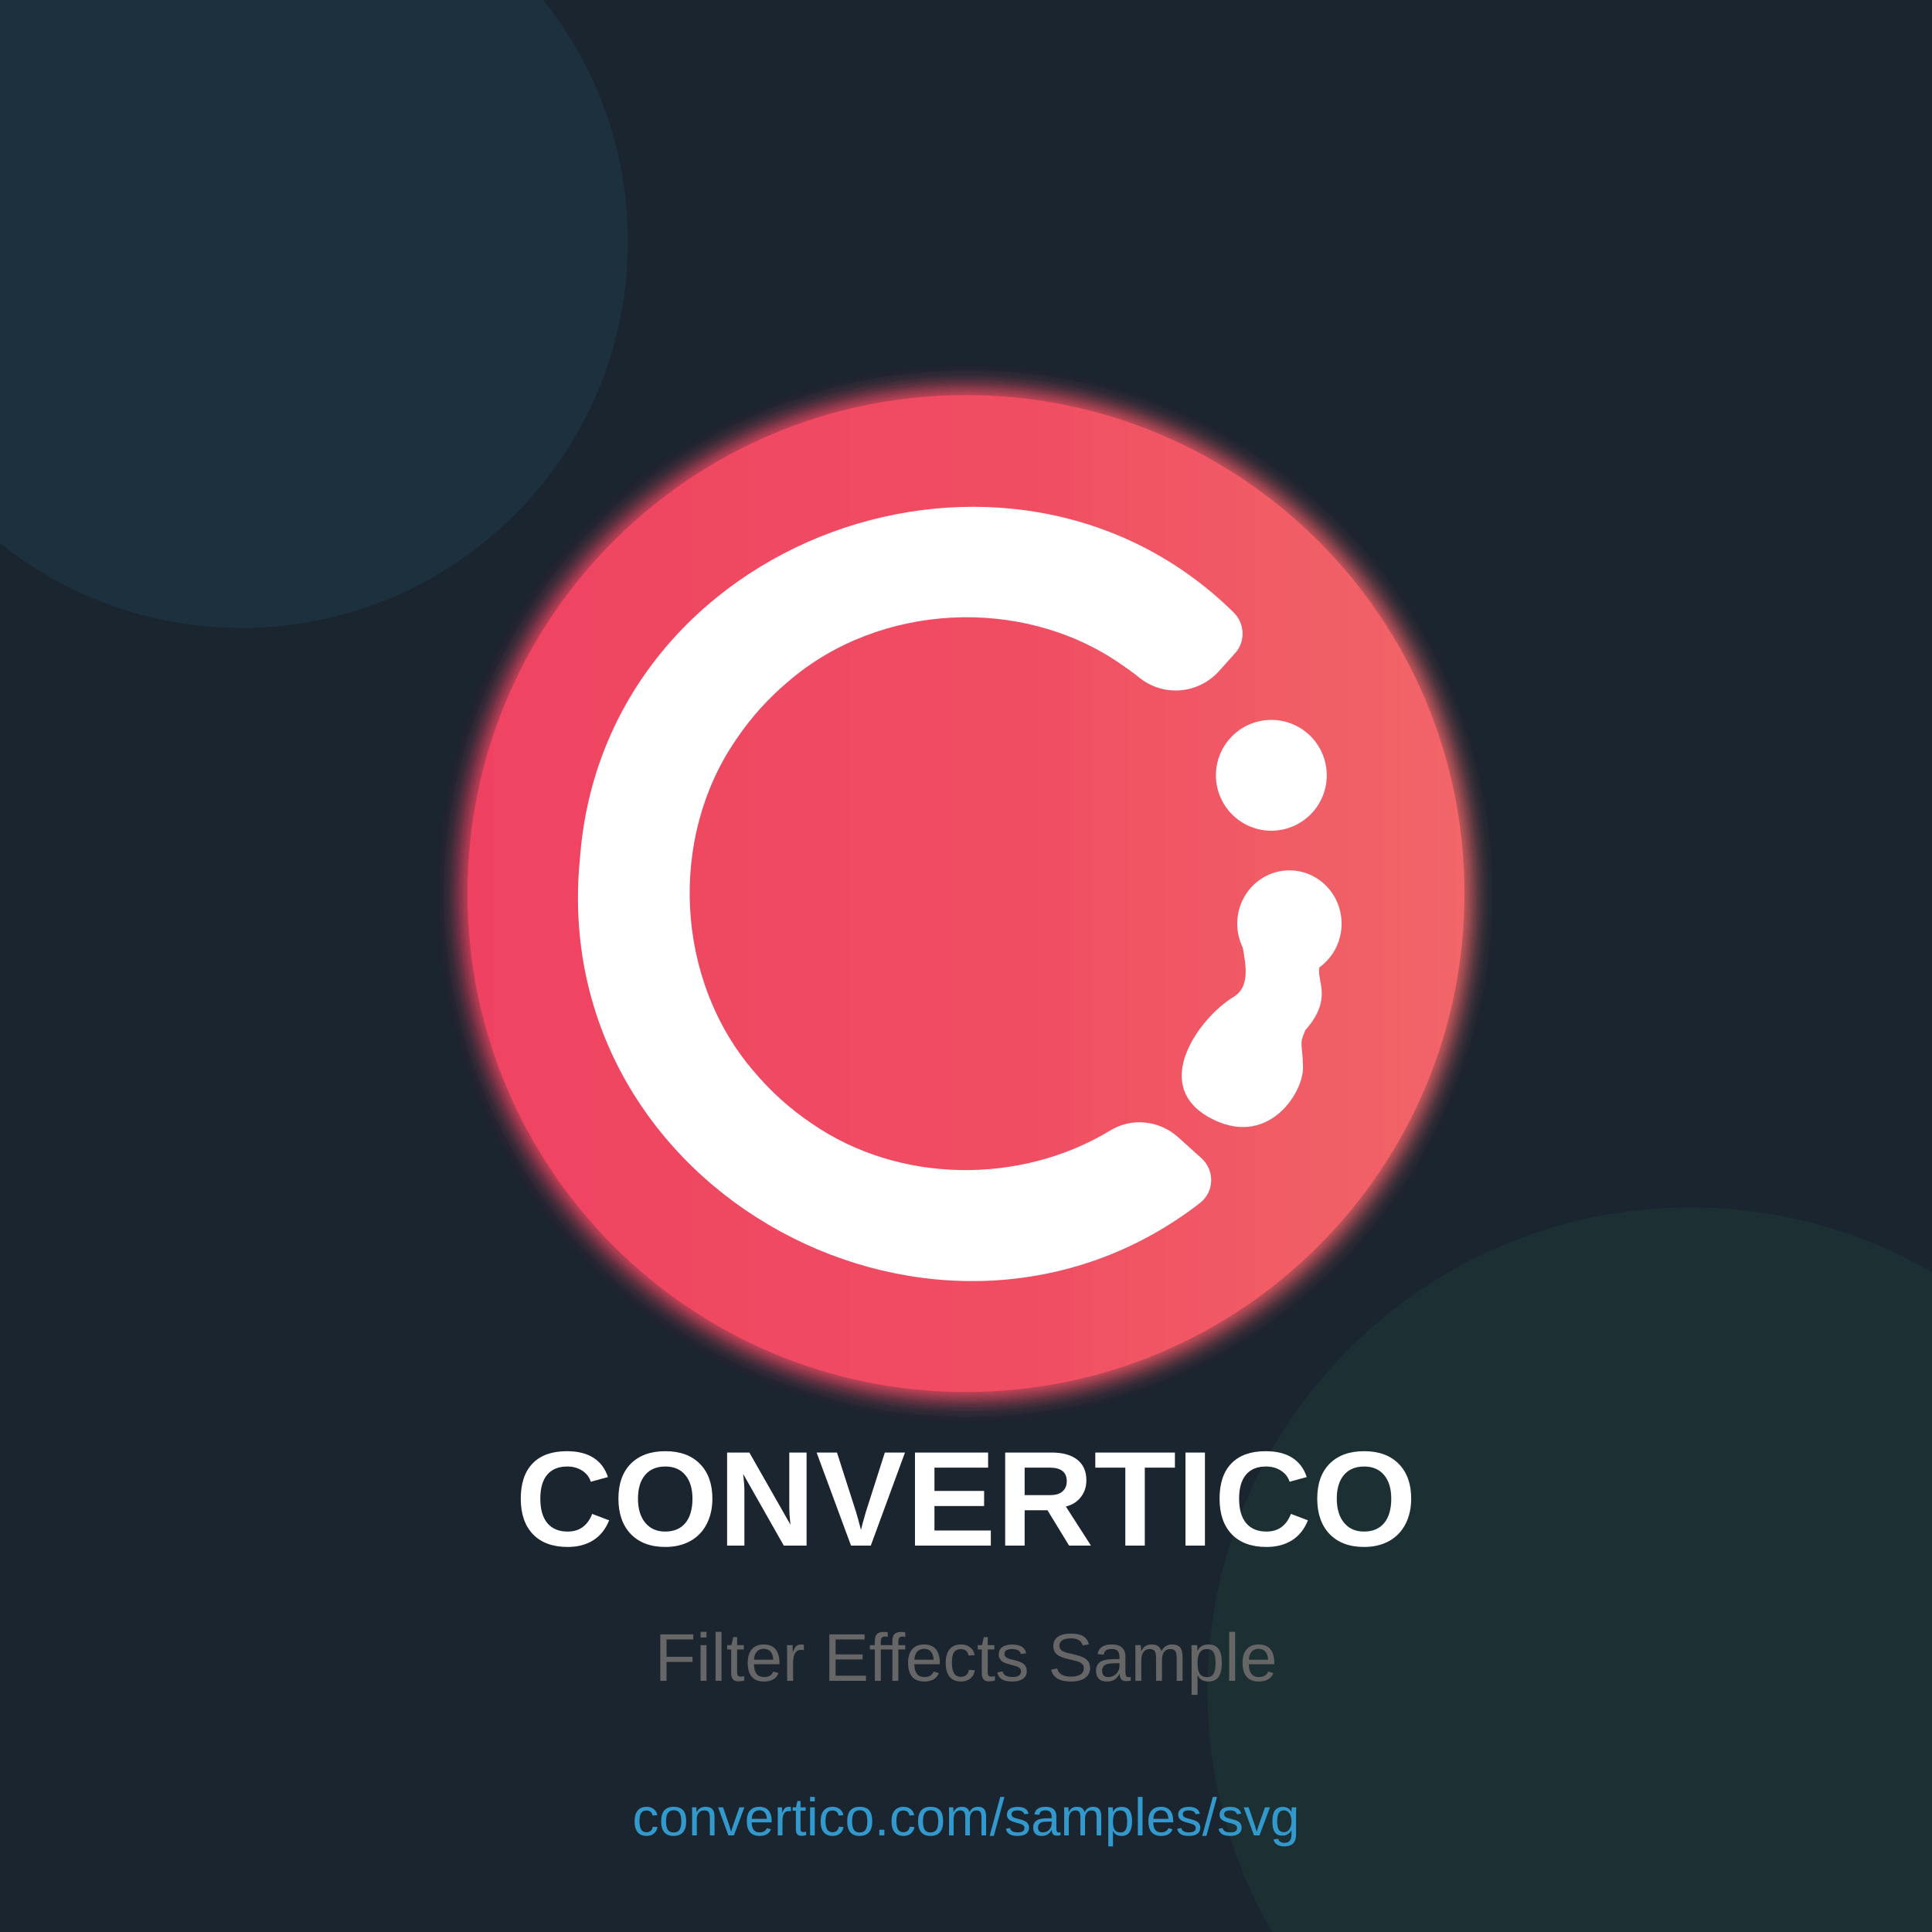
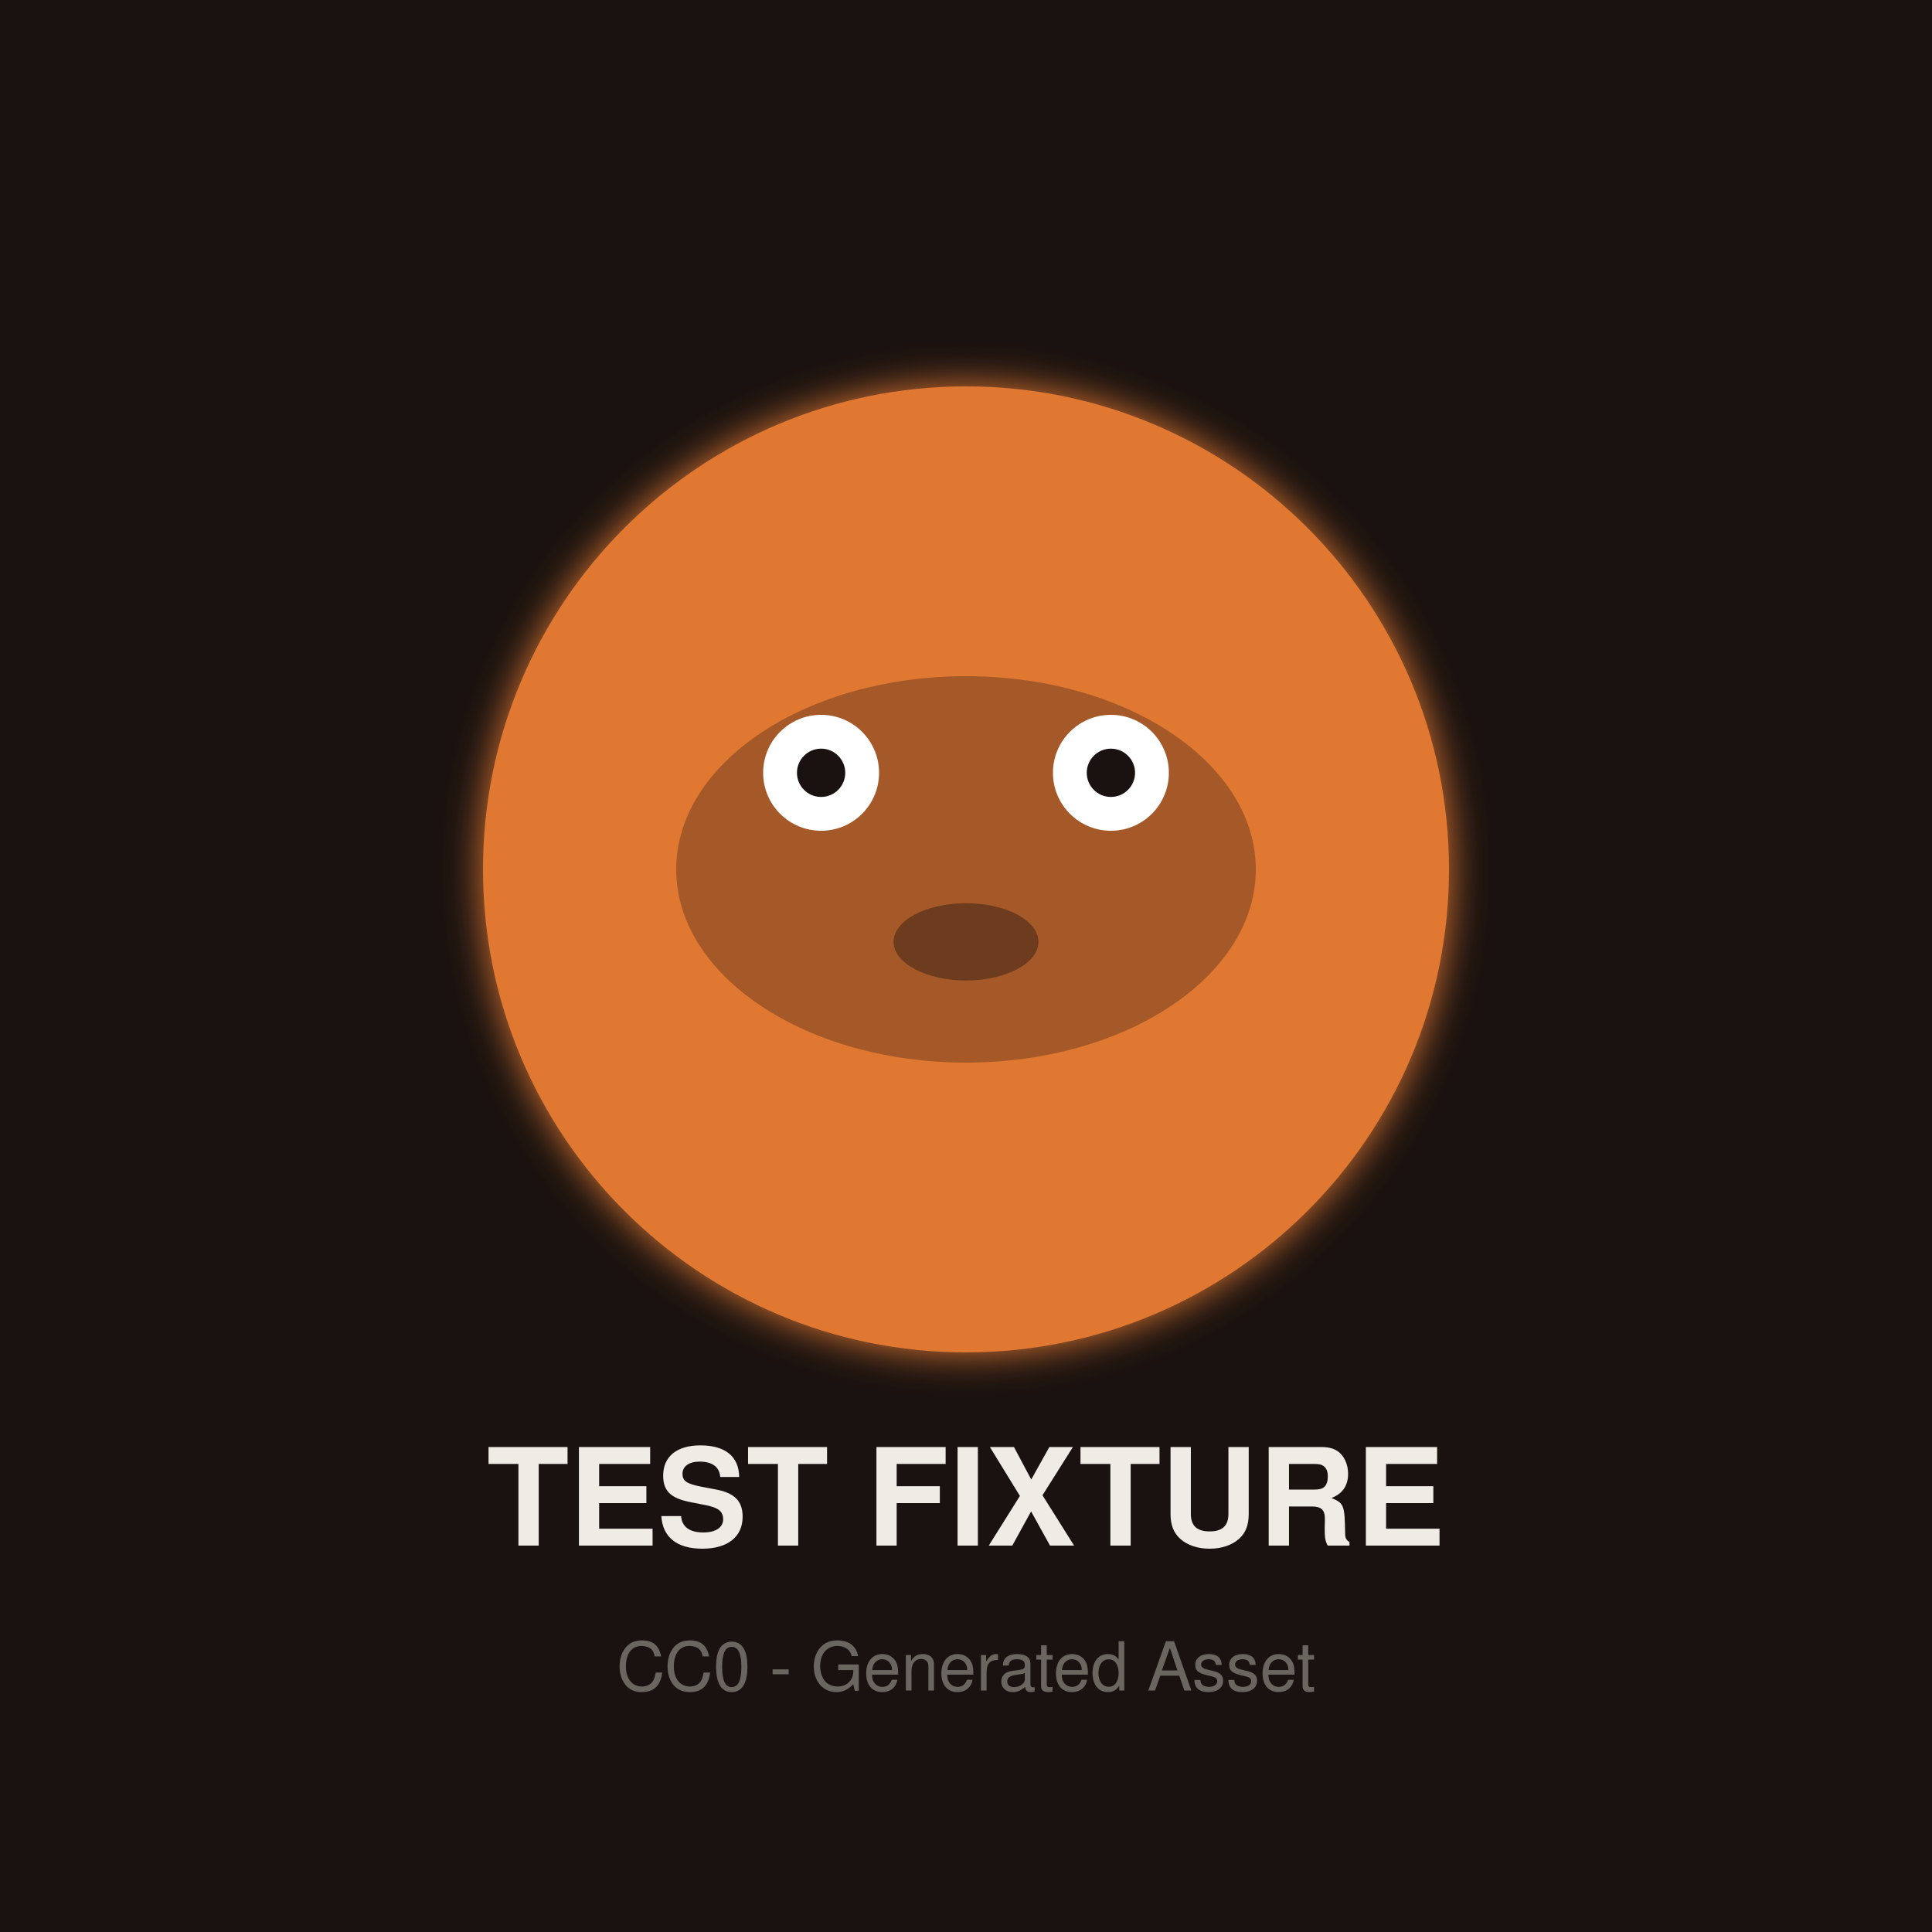
<svg xmlns="http://www.w3.org/2000/svg" width="400" height="400" viewBox="0 0 400 400" fill="none">
  <defs>
-     <linearGradient id="logoGradient" x1="35" y1="250" x2="465" y2="250" gradientUnits="userSpaceOnUse">
-       <stop stop-color="#EF4362" />
-       <stop offset="0.562" stop-color="#F04E63" />
-       <stop offset="1" stop-color="#F16667" />
+     <linearGradient id="bg" x1="0" y1="0" x2="400" y2="400">
+       <stop stop-color="#E07832" />
+       <stop offset="1" stop-color="#C06520" />
    </linearGradient>
-     <filter id="glow" x="-50%" y="-50%" width="200%" height="200%">
-       <feGaussianBlur in="SourceGraphic" stdDeviation="6" result="blur" />
+     <filter id="glow" x="-20%" y="-20%" width="140%" height="140%">
+       <feGaussianBlur in="SourceGraphic" stdDeviation="4" result="blur" />
      <feMerge>
-         <feMergeNode in="blur" />
        <feMergeNode in="blur" />
        <feMergeNode in="SourceGraphic" />
      </feMerge>
    </filter>
  </defs>
-   <rect width="400" height="400" fill="#1a252f" />
-   <circle cx="50" cy="50" r="80" fill="#3399cc" opacity="0.1" />
-   <circle cx="350" cy="350" r="100" fill="#339966" opacity="0.1" />
-   <g transform="translate(80, 65) scale(0.48)" filter="url(#glow)">
-     <path d="M250 465C368.741 465 465 368.741 465 250C465 131.259 368.741 35 250 35C131.259 35 35 131.259 35 250C35 368.741 131.259 465 250 465Z" fill="url(#logoGradient)" />
-     <path d="M381.7 222.9C394.9 222.9 405.6 212.2 405.6 199C405.6 185.8 394.9 175.1 381.7 175.1C368.5 175.1 357.8 185.8 357.8 199C357.8 212.2 368.5 222.9 381.7 222.9Z" fill="white" />
-     <path d="M365.295 294.67C379.597 286.027 359.018 260.022 373.163 248.835C387.308 237.647 402.765 242.338 408.593 251.058C413.021 262.52 412.818 272.435 404.875 278.379C396.932 284.323 411.106 292.461 396.366 308.906C393.517 315.686 395.157 313.774 395.356 324.998C395.555 336.222 379.73 360.586 354.619 346.39C329.509 332.193 350.993 303.313 365.295 294.67Z" fill="white" />
-     <path d="M359 154.2C350.1 164 335.1 165.2 324.8 156.9C322.2 154.8 319.4 152.8 316.6 150.9C274.1 121.5 212.7 124.7 173.5 158.4C164.8 165.7 157.2 174.1 150.9 183.5C121.5 226 124.7 287.4 158.4 326.6C165.7 335.3 174.1 342.9 183.5 349.2C221.1 375.2 273.5 375.7 312.2 352.2C321.5 346.5 333.4 347.8 341.5 355.1C344.9 358.1 348.3 361.3 351.6 364.2C357.4 369.5 357.1 378.7 350.9 383.5C239.4 469.7 69 379.6 83.5 234.7C93.8 96.1 269.1 33.7 365.5 128.8C370.3 133.6 370.6 141.3 366.1 146.3L359 154.2Z" fill="white" />
-     <ellipse cx="389.5" cy="263" rx="22.5" ry="23" fill="white" />
-   </g>
-   <text x="200" y="320" font-family="Arial, sans-serif" font-size="28" font-weight="bold" text-anchor="middle" fill="#ffffff">CONVERTICO</text>
-   <text x="200" y="348" font-family="Arial, sans-serif" font-size="14" text-anchor="middle" fill="#666666">Filter Effects Sample</text>
-   <text x="200" y="380" font-family="Arial, sans-serif" font-size="11" text-anchor="middle" fill="#3399cc">convertico.com/samples/svg</text>
+   <rect width="400" height="400" fill="#1a1210" />
+   <circle cx="200" cy="180" r="100" fill="url(#bg)" filter="url(#glow)" />
+   <ellipse cx="200" cy="180" rx="60" ry="40" fill="#1a1210" opacity="0.3" />
+   <circle cx="170" cy="160" r="12" fill="white" />
+   <circle cx="230" cy="160" r="12" fill="white" />
+   <circle cx="170" cy="160" r="5" fill="#1a1210" />
+   <circle cx="230" cy="160" r="5" fill="#1a1210" />
+   <ellipse cx="200" cy="195" rx="15" ry="8" fill="#1a1210" opacity="0.4" />
+   <text x="200" y="320" font-family="Helvetica, Arial, sans-serif" font-size="28" font-weight="bold" text-anchor="middle" fill="#F0EBE4">TEST FIXTURE</text>
+   <text x="200" y="350" font-family="Helvetica, Arial, sans-serif" font-size="14" text-anchor="middle" fill="#6B6560">CC0 - Generated Asset</text>
</svg>
